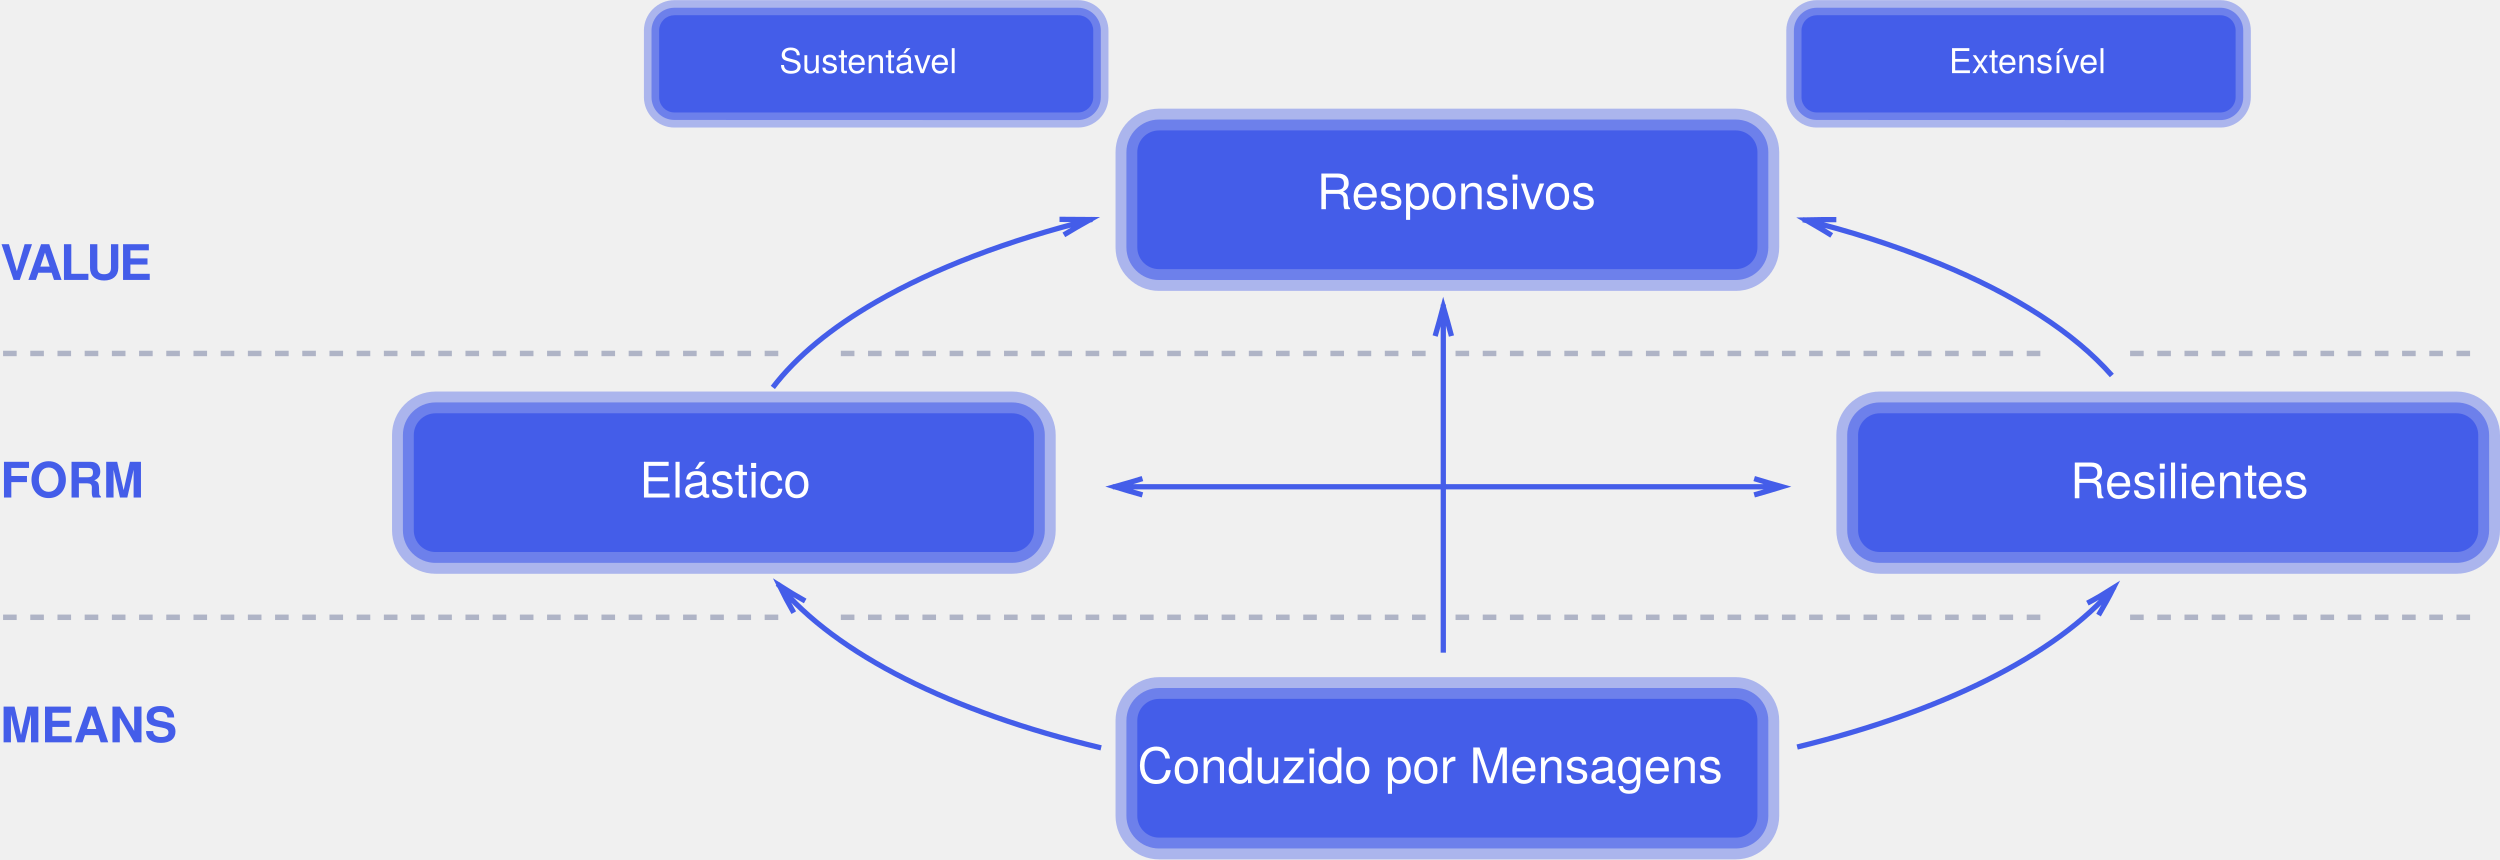
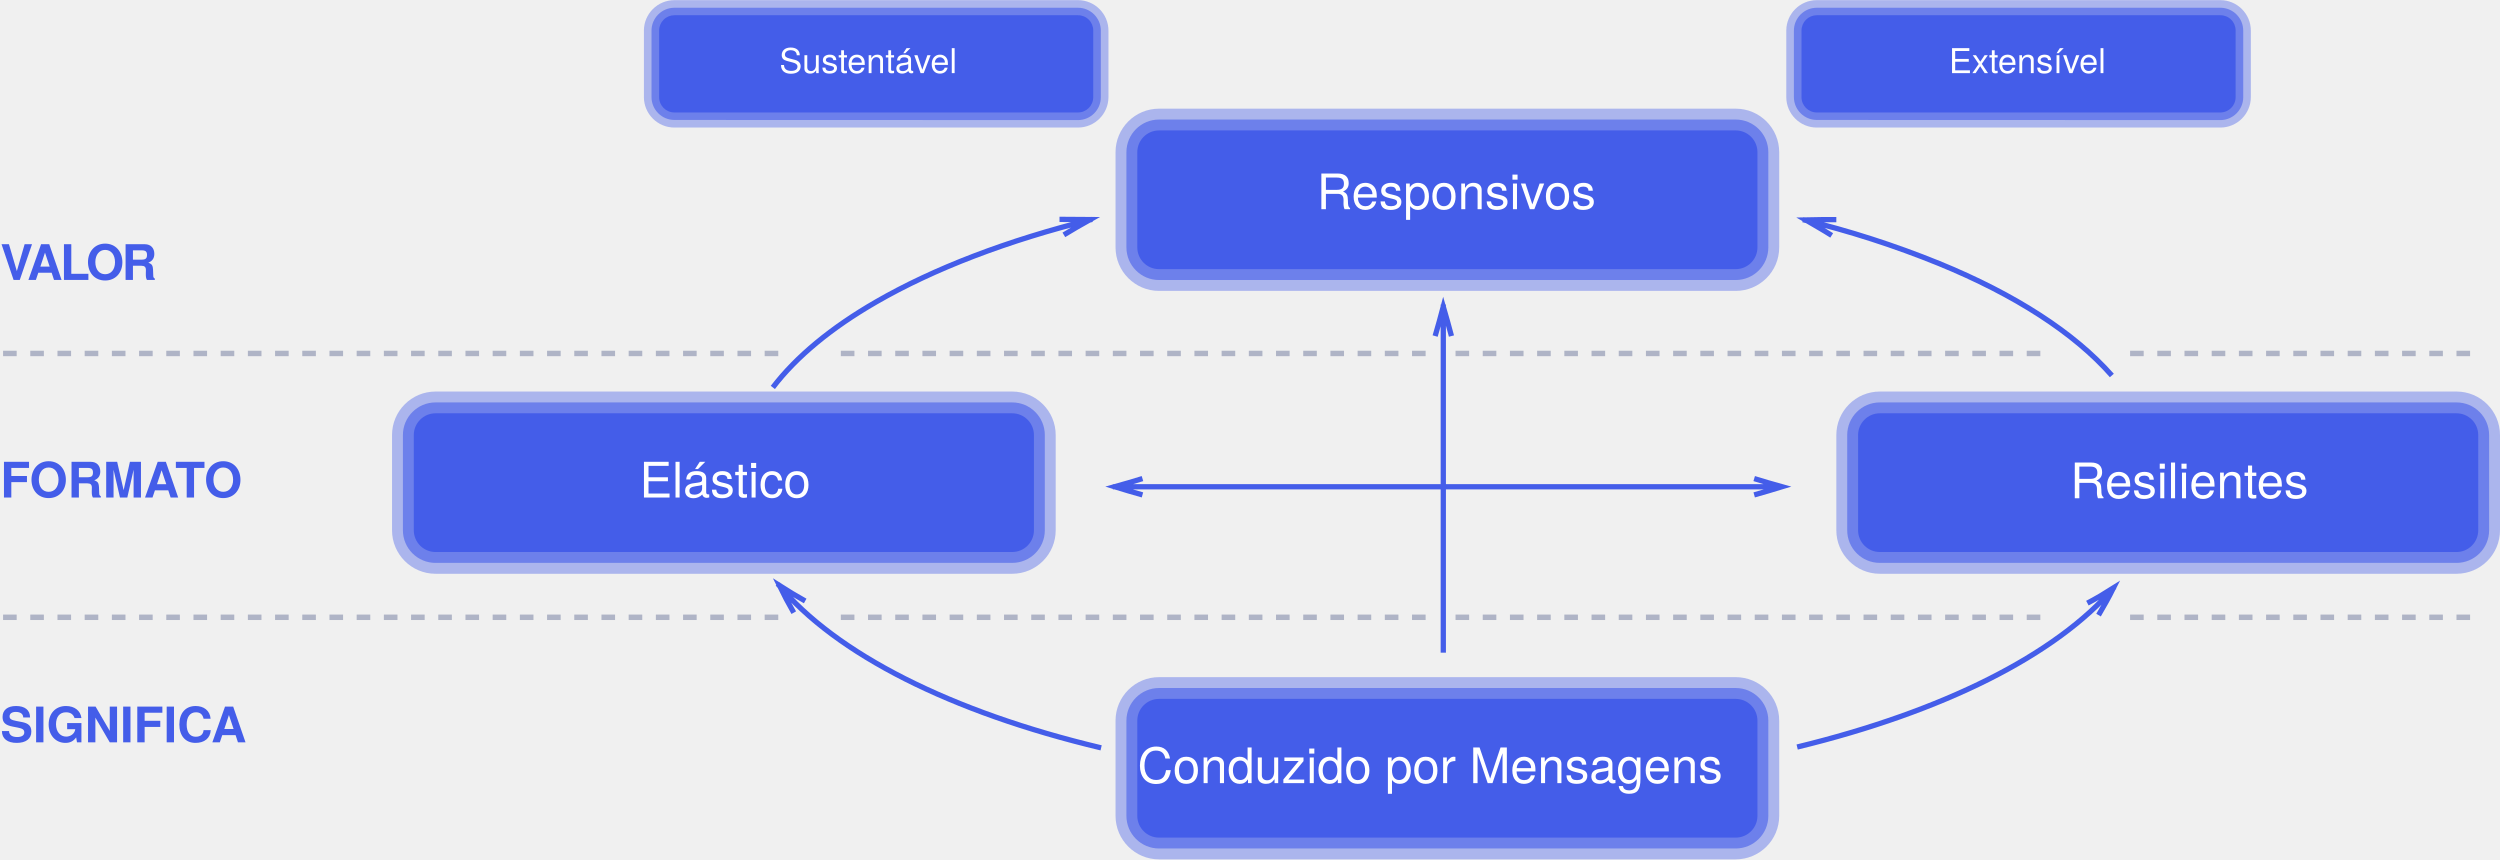
<svg xmlns="http://www.w3.org/2000/svg" id="Layer_1" data-name="Layer 1" viewBox="0 0 919.13 315.95">
  <g id="backlayer">
    <g>
      <line x1="1.13" y1="129.95" x2="286.13" y2="129.95" fill="none" stroke="#afb4c6" stroke-miterlimit="10" stroke-width="2" stroke-dasharray="5" />
      <line x1="309.13" y1="129.95" x2="528.13" y2="129.95" fill="none" stroke="#afb4c6" stroke-miterlimit="10" stroke-width="2" stroke-dasharray="5" />
      <line x1="535.13" y1="129.95" x2="752.13" y2="129.95" fill="none" stroke="#afb4c6" stroke-miterlimit="10" stroke-width="2" stroke-dasharray="5" />
      <line x1="783.13" y1="129.95" x2="909.13" y2="129.95" fill="none" stroke="#afb4c6" stroke-miterlimit="10" stroke-width="2" stroke-dasharray="5" />
    </g>
    <g>
      <line x1="1.13" y1="226.95" x2="286.13" y2="226.95" fill="none" stroke="#afb4c6" stroke-miterlimit="10" stroke-width="2" stroke-dasharray="5" />
      <line x1="309.13" y1="226.95" x2="526.13" y2="226.95" fill="none" stroke="#afb4c6" stroke-miterlimit="10" stroke-width="2" stroke-dasharray="5" />
      <line x1="535.13" y1="226.95" x2="752.13" y2="226.95" fill="none" stroke="#afb4c6" stroke-miterlimit="10" stroke-width="2" stroke-dasharray="5" />
      <line x1="783.13" y1="226.95" x2="909.13" y2="226.95" fill="none" stroke="#afb4c6" stroke-miterlimit="10" stroke-width="2" stroke-dasharray="5" />
    </g>
    <g>
-       <text transform="translate(0.13 182.91)" font-size="18" fill="#445de9" font-family="HelveticaNeue-Bold, Helvetica Neue" font-weight="700" style="isolation: isolate">FORM</text>
-       <text transform="translate(0.13 272.91)" font-size="18" fill="#445de9" font-family="HelveticaNeue-Bold, Helvetica Neue" font-weight="700" style="isolation: isolate">MEANS</text>
-       <text transform="translate(0.13 102.91)" font-size="18" fill="#445de9" font-family="HelveticaNeue-Bold, Helvetica Neue" font-weight="700" letter-spacing="-0.05em" style="isolation: isolate">VALUE</text>
+       <text transform="translate(0.13 182.91)" font-size="18" fill="#445de9" font-family="HelveticaNeue-Bold, Helvetica Neue" font-weight="700" style="isolation: isolate">FORMATO</text>
+       <text transform="translate(0.13 272.91)" font-size="18" fill="#445de9" font-family="HelveticaNeue-Bold, Helvetica Neue" font-weight="700" style="isolation: isolate">SIGNIFICA</text>
+       <text transform="translate(0.13 102.91)" font-size="18" fill="#445de9" font-family="HelveticaNeue-Bold, Helvetica Neue" font-weight="700" letter-spacing="-0.05em" style="isolation: isolate">VALOR</text>
    </g>
  </g>
  <g id="arrows">
    <path d="M407.2,89.4c-31.1,7.7-58.2,18.1-79.5,30.4-16.3,9.4-29.2,20-37.9,31.4M395.2,89.4c3.9,0,7.3.1,11.2.1-3.4,1.9-6.3,3.6-9.6,5.6M291.6,223.4c21.3,25.8,63.9,47.2,118.9,60.3M297.5,234c-2-3.5-3.6-6.5-5.3-10,3.3,2.1,6.1,3.8,9.5,5.7m364.7,53.7c53.5-13,95.2-33.8,116.6-58.8m-5.8,10.3c2-3.4,3.7-6.4,5.5-10-3.3,2.1-6.2,3.8-9.6,5.6m9-83.7c-13.8-15.7-35.7-29.8-63.6-41.2a353.91,353.91,0,0,0-50-16.1m12.3,0c-3.9,0-7.3,0-11.3.1,3.4,2,6.3,3.6,9.6,5.7M536.3,120.7v128m-3-116.4c1.1-3.8,2-7,3-10.8,1.1,3.8,2,7,3,10.8M414.8,187.7h246m-235.1,3c-3.6-1-6.6-1.9-10.2-3,3.6-1,6.6-1.9,10.2-3m224.9,6c3.6-1,6.6-1.9,10.2-3-3.6-1-6.6-1.9-10.2-3" transform="translate(-5.67 -8.75)" fill="none" stroke="#445de9" stroke-miterlimit="10" stroke-width="1.94" />
  </g>
  <g id="traits">
    <g>
      <g>
        <path d="M431.8,115.7a16,16,0,0,1-16-16v-35a16,16,0,0,1,16-16h212a16,16,0,0,1,16,16v35a16,16,0,0,1-16,16Z" transform="translate(-5.67 -8.75)" fill="#445de9" opacity="0.4" style="isolation: isolate" />
        <path d="M431.8,111.7a12,12,0,0,1-12-12v-35a12,12,0,0,1,12-12h212a12,12,0,0,1,12,12v35a12,12,0,0,1-12,12Z" transform="translate(-5.67 -8.75)" fill="#445de9" opacity="0.6" style="isolation: isolate" />
        <path d="M643.8,56.7h-212a8,8,0,0,0-8,8v35a8,8,0,0,0,8,8h212a8,8,0,0,0,8-8v-35A8,8,0,0,0,643.8,56.7Z" transform="translate(-5.67 -8.75)" fill="#445de9" />
        <text transform="translate(484.13 76.92)" font-size="18" fill="#fff" font-family="HelveticaNeue, Helvetica Neue" style="isolation: isolate">Responsivos</text>
      </g>
      <g>
        <path d="M253.6,55.65a11.23,11.23,0,0,1-11.2-11.2V20a11.23,11.23,0,0,1,11.2-11.2H402A11.23,11.23,0,0,1,413.2,20v24.5A11.23,11.23,0,0,1,402,55.65Z" transform="translate(-5.67 -8.75)" fill="#445de9" opacity="0.4" style="isolation: isolate" />
        <path d="M253.6,52.85a8.42,8.42,0,0,1-8.4-8.4V20a8.42,8.42,0,0,1,8.4-8.4H402a8.42,8.42,0,0,1,8.4,8.4v24.5a8.42,8.42,0,0,1-8.4,8.4Z" transform="translate(-5.67 -8.75)" fill="#445de9" opacity="0.6" style="isolation: isolate" />
        <path d="M402,14.35H253.6A5.62,5.62,0,0,0,248,20v24.5a5.62,5.62,0,0,0,5.6,5.6H402a5.62,5.62,0,0,0,5.6-5.6V20A5.57,5.57,0,0,0,402,14.35Z" transform="translate(-5.67 -8.75)" fill="#445de9" />
        <text transform="translate(286.53 26.88)" font-size="12.6" fill="#fff" font-family="HelveticaNeue, Helvetica Neue" style="isolation: isolate">Sustentável</text>
      </g>
      <g>
        <path d="M673.6,55.65a11.23,11.23,0,0,1-11.2-11.2V20a11.23,11.23,0,0,1,11.2-11.2H822A11.23,11.23,0,0,1,833.2,20v24.5A11.23,11.23,0,0,1,822,55.65Z" transform="translate(-5.67 -8.75)" fill="#445de9" opacity="0.4" style="isolation: isolate" />
        <path d="M673.6,52.85a8.42,8.42,0,0,1-8.4-8.4V20a8.42,8.42,0,0,1,8.4-8.4H822a8.42,8.42,0,0,1,8.4,8.4v24.5a8.42,8.42,0,0,1-8.4,8.4Z" transform="translate(-5.67 -8.75)" fill="#445de9" opacity="0.6" style="isolation: isolate" />
        <path d="M822,14.35H673.6A5.62,5.62,0,0,0,668,20v24.5a5.62,5.62,0,0,0,5.6,5.6H822a5.62,5.62,0,0,0,5.6-5.6V20A5.57,5.57,0,0,0,822,14.35Z" transform="translate(-5.67 -8.75)" fill="#445de9" />
        <text transform="translate(716.53 26.88)" font-size="12.6" fill="#fff" font-family="HelveticaNeue, Helvetica Neue" style="isolation: isolate">Extensível</text>
      </g>
      <g>
        <path d="M696.8,219.7a16,16,0,0,1-16-16v-35a16,16,0,0,1,16-16h212a16,16,0,0,1,16,16v35a16,16,0,0,1-16,16Z" transform="translate(-5.67 -8.75)" fill="#445de9" opacity="0.4" style="isolation: isolate" />
        <path d="M696.8,215.7a12,12,0,0,1-12-12v-35a12,12,0,0,1,12-12h212a12,12,0,0,1,12,12v35a12,12,0,0,1-12,12Z" transform="translate(-5.67 -8.75)" fill="#445de9" opacity="0.6" style="isolation: isolate" />
        <path d="M908.8,160.7h-212a8,8,0,0,0-8,8v35a8,8,0,0,0,8,8h212a8,8,0,0,0,8-8v-35A8,8,0,0,0,908.8,160.7Z" transform="translate(-5.67 -8.75)" fill="#445de9" />
        <text transform="translate(761.13 183.18)" font-size="18" fill="#fff" font-family="HelveticaNeue-Medium, Helvetica Neue" style="isolation: isolate">Resilientes</text>
      </g>
      <g>
        <path d="M431.8,324.7a16,16,0,0,1-16-16v-35a16,16,0,0,1,16-16h212a16,16,0,0,1,16,16v35a16,16,0,0,1-16,16Z" transform="translate(-5.67 -8.75)" fill="#445de9" opacity="0.4" style="isolation: isolate" />
        <path d="M431.8,320.7a12,12,0,0,1-12-12v-35a12,12,0,0,1,12-12h212a12,12,0,0,1,12,12v35a12,12,0,0,1-12,12Z" transform="translate(-5.67 -8.75)" fill="#445de9" opacity="0.6" style="isolation: isolate" />
        <path d="M643.8,265.7h-212a8,8,0,0,0-8,8v35a8,8,0,0,0,8,8h212a8,8,0,0,0,8-8v-35A8,8,0,0,0,643.8,265.7Z" transform="translate(-5.67 -8.75)" fill="#445de9" />
        <text transform="translate(418.24 287.92)" font-size="18" fill="#fff" font-family="HelveticaNeue-Medium, Helvetica Neue" style="isolation: isolate">Conduzido por Mensagens</text>
      </g>
      <g>
        <path d="M165.8,219.7a16,16,0,0,1-16-16v-35a16,16,0,0,1,16-16h212a16,16,0,0,1,16,16v35a16,16,0,0,1-16,16Z" transform="translate(-5.67 -8.75)" fill="#445de9" opacity="0.4" style="isolation: isolate" />
        <path d="M165.8,215.7a12,12,0,0,1-12-12v-35a12,12,0,0,1,12-12h212a12,12,0,0,1,12,12v35a12,12,0,0,1-12,12Z" transform="translate(-5.67 -8.75)" fill="#445de9" opacity="0.6" style="isolation: isolate" />
        <path d="M377.8,160.7h-212a8,8,0,0,0-8,8v35a8,8,0,0,0,8,8h212a8,8,0,0,0,8-8v-35A8,8,0,0,0,377.8,160.7Z" transform="translate(-5.67 -8.75)" fill="#445de9" />
        <text transform="translate(235.13 182.91)" font-size="18" fill="#fff" font-family="HelveticaNeue-Medium, Helvetica Neue" style="isolation: isolate">Elástico</text>
      </g>
    </g>
  </g>
</svg>
